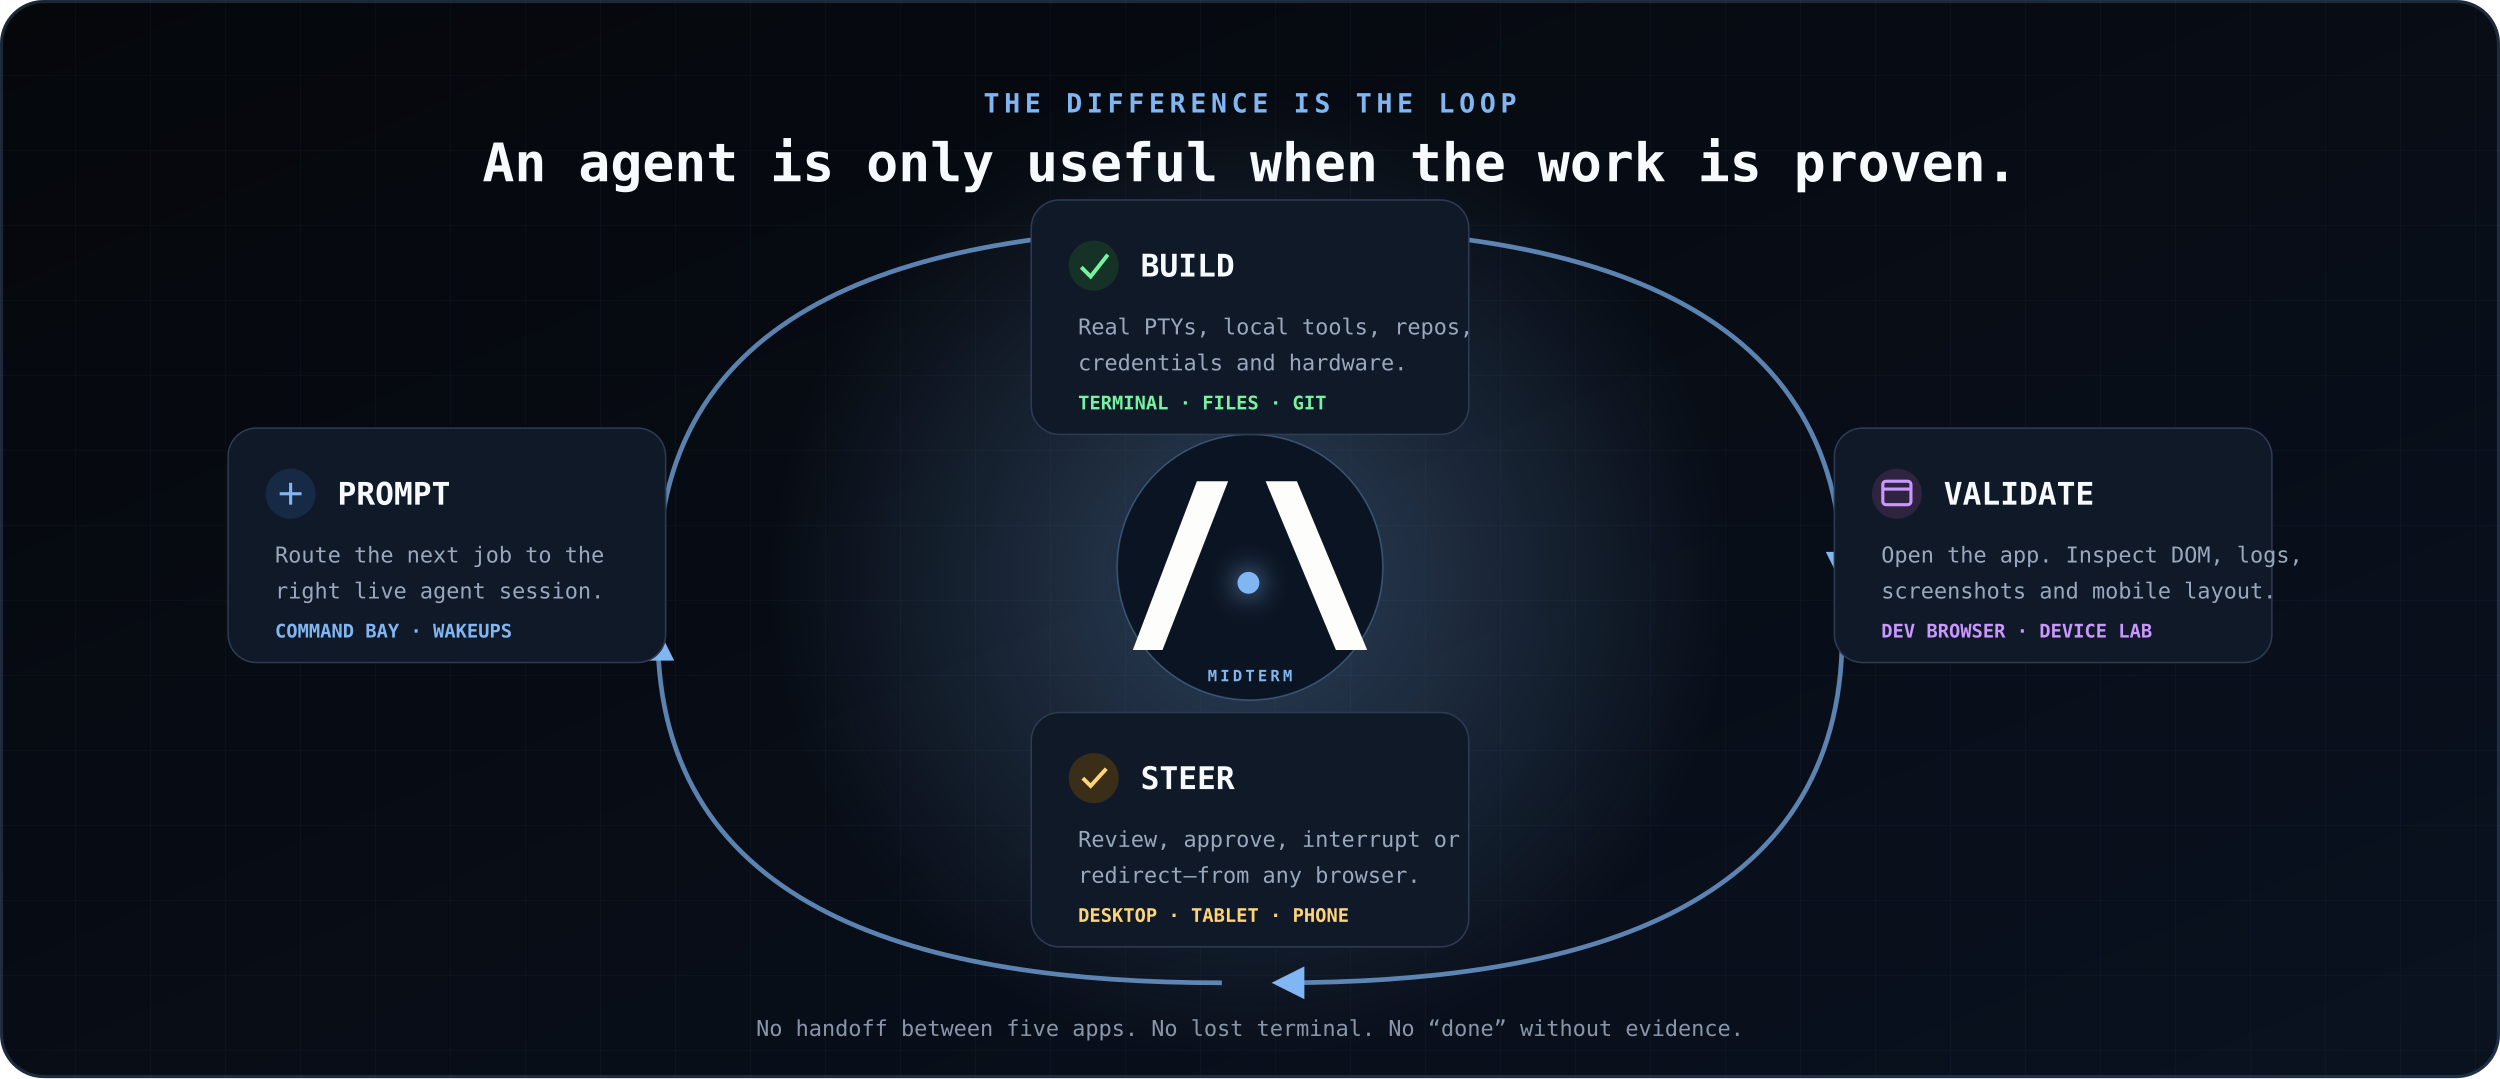
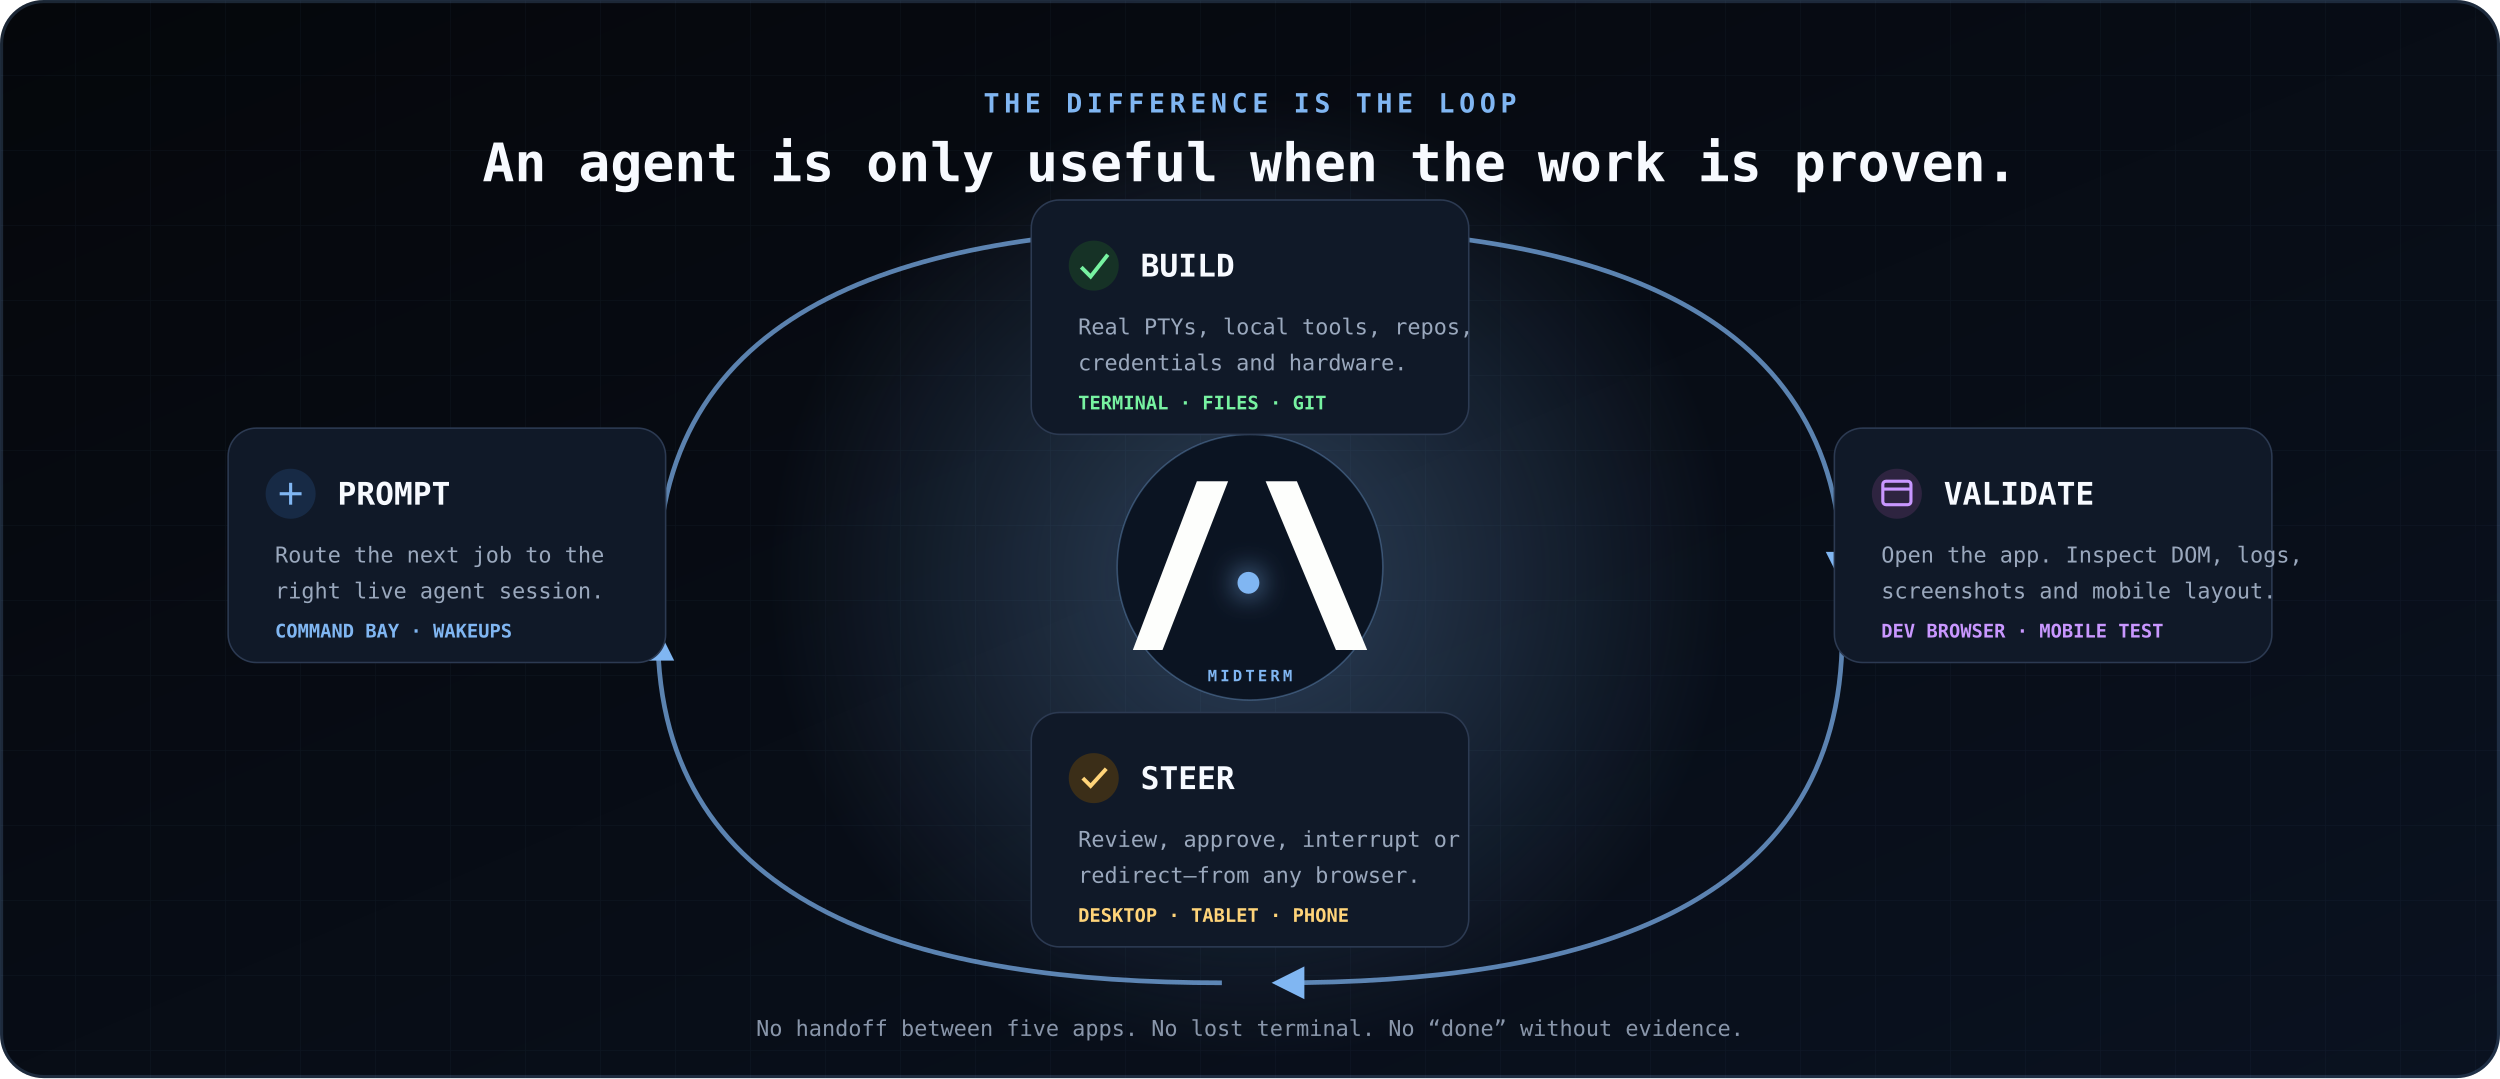
<svg xmlns="http://www.w3.org/2000/svg" width="1600" height="690" viewBox="0 0 1600 690" role="img" aria-labelledby="title desc">
  <defs>
    <linearGradient id="bg" x1="0" y1="0" x2="1" y2="1">
      <stop stop-color="#05070b" />
      <stop offset="1" stop-color="#0a1220" />
    </linearGradient>
    <radialGradient id="halo">
      <stop stop-color="#80b6f2" stop-opacity="0.3" />
      <stop offset="1" stop-color="#80b6f2" stop-opacity="0" />
    </radialGradient>
    <filter id="glow" x="-200%" y="-200%" width="500%" height="500%">
      <feGaussianBlur stdDeviation="9" result="b" />
      <feMerge>
        <feMergeNode in="b" />
        <feMergeNode in="SourceGraphic" />
      </feMerge>
    </filter>
    <marker id="arrow" viewBox="0 0 10 10" refX="8" refY="5" markerWidth="7" markerHeight="7" orient="auto-start-reverse">
      <path d="M0 0l10 5-10 5z" fill="#80b6f2" />
    </marker>
    <pattern id="grid" width="48" height="48" patternUnits="userSpaceOnUse">
      <path d="M48 0H0V48" fill="none" stroke="#80b6f2" stroke-opacity="0.045" />
    </pattern>
  </defs>
  <rect width="1600" height="690" rx="28" fill="url(#bg)" />
  <rect width="1600" height="690" rx="28" fill="url(#grid)" />
  <rect x="1" y="1" width="1598" height="688" rx="27" fill="none" stroke="#80b6f2" stroke-opacity="0.18" stroke-width="2" />
  <circle cx="800" cy="370" r="310" fill="url(#halo)" />
  <g font-family="ui-monospace, SFMono-Regular, Menlo, Consolas, monospace">
    <text x="800" y="72" fill="#80b6f2" font-size="17" text-anchor="middle" font-weight="700" letter-spacing="3">THE DIFFERENCE IS THE LOOP</text>
    <text x="800" y="116" fill="#f7faff" font-size="34" text-anchor="middle" font-weight="700">An agent is only useful when the work is proven.</text>
    <path d="M421 370C421 191 591 146 782 146" fill="none" stroke="#80b6f2" stroke-width="3" stroke-opacity="0.7" marker-end="url(#arrow)" />
    <path d="M818 146c191 0 361 45 361 224" fill="none" stroke="#80b6f2" stroke-width="3" stroke-opacity="0.7" marker-end="url(#arrow)" />
    <path d="M1179 406c0 178-170 223-361 223" fill="none" stroke="#80b6f2" stroke-width="3" stroke-opacity="0.7" marker-end="url(#arrow)" />
    <path d="M782 629c-191 0-361-45-361-223" fill="none" stroke="#80b6f2" stroke-width="3" stroke-opacity="0.7" marker-end="url(#arrow)" />
    <g transform="translate(710 278)">
      <circle cx="90" cy="85" r="85" fill="#0b1422" stroke="#80b6f2" stroke-opacity="0.32" />
      <path d="M56 30h20L34 138H15zM100 30h20l45 108h-20z" fill="#fdfefc" />
      <circle cx="89" cy="95" r="7" fill="#80b6f2" filter="url(#glow)" />
      <text x="90" y="158" fill="#80b6f2" font-size="10" text-anchor="middle" font-weight="700" letter-spacing="2">MIDTERM</text>
    </g>
    <g transform="translate(146 274)">
      <rect width="280" height="150" rx="18" fill="#101928" stroke="#2c3a52" />
      <circle cx="40" cy="42" r="16" fill="#172a45" />
      <path d="M33 42h14M40 35v14" stroke="#80b6f2" stroke-width="2" />
      <text x="70" y="49" fill="#f7faff" font-size="20" font-weight="700">PROMPT</text>
      <text x="30" y="86" fill="#9aa8bd" font-size="14">Route the next job to the</text>
      <text x="30" y="109" fill="#9aa8bd" font-size="14">right live agent session.</text>
      <text x="30" y="134" fill="#80b6f2" font-size="12" font-weight="700">COMMAND BAY · WAKEUPS</text>
    </g>
    <g transform="translate(660 128)">
      <rect width="280" height="150" rx="18" fill="#101928" stroke="#2c3a52" />
      <circle cx="40" cy="42" r="16" fill="#163226" />
      <path d="M32 43l6 6 11-14" fill="none" stroke="#77f2a1" stroke-width="2.5" />
      <text x="70" y="49" fill="#f7faff" font-size="20" font-weight="700">BUILD</text>
      <text x="30" y="86" fill="#9aa8bd" font-size="14">Real PTYs, local tools, repos,</text>
      <text x="30" y="109" fill="#9aa8bd" font-size="14">credentials and hardware.</text>
      <text x="30" y="134" fill="#77f2a1" font-size="12" font-weight="700">TERMINAL · FILES · GIT</text>
    </g>
    <g transform="translate(1174 274)">
      <rect width="280" height="150" rx="18" fill="#101928" stroke="#2c3a52" />
      <circle cx="40" cy="42" r="16" fill="#2e2440" />
      <rect x="31" y="34" width="18" height="15" rx="2" fill="none" stroke="#c997ff" stroke-width="2" />
      <path d="M31 39h18" stroke="#c997ff" stroke-width="2" />
      <text x="70" y="49" fill="#f7faff" font-size="20" font-weight="700">VALIDATE</text>
      <text x="30" y="86" fill="#9aa8bd" font-size="14">Open the app. Inspect DOM, logs,</text>
      <text x="30" y="109" fill="#9aa8bd" font-size="14">screenshots and mobile layout.</text>
-       <text x="30" y="134" fill="#c997ff" font-size="12" font-weight="700">DEV BROWSER · DEVICE LAB</text>
+       <text x="30" y="134" fill="#c997ff" font-size="12" font-weight="700">DEV BROWSER · MOBILE TEST</text>
    </g>
    <g transform="translate(660 456)">
      <rect width="280" height="150" rx="18" fill="#101928" stroke="#2c3a52" />
      <circle cx="40" cy="42" r="16" fill="#3b2e18" />
      <path d="M33 42l5 5 10-11" fill="none" stroke="#ffd479" stroke-width="2.5" />
      <text x="70" y="49" fill="#f7faff" font-size="20" font-weight="700">STEER</text>
      <text x="30" y="86" fill="#9aa8bd" font-size="14">Review, approve, interrupt or</text>
      <text x="30" y="109" fill="#9aa8bd" font-size="14">redirect—from any browser.</text>
      <text x="30" y="134" fill="#ffd479" font-size="12" font-weight="700">DESKTOP · TABLET · PHONE</text>
    </g>
    <text x="800" y="663" fill="#8996aa" font-size="14" text-anchor="middle">No handoff between five apps. No lost terminal. No “done” without evidence.</text>
  </g>
</svg>
